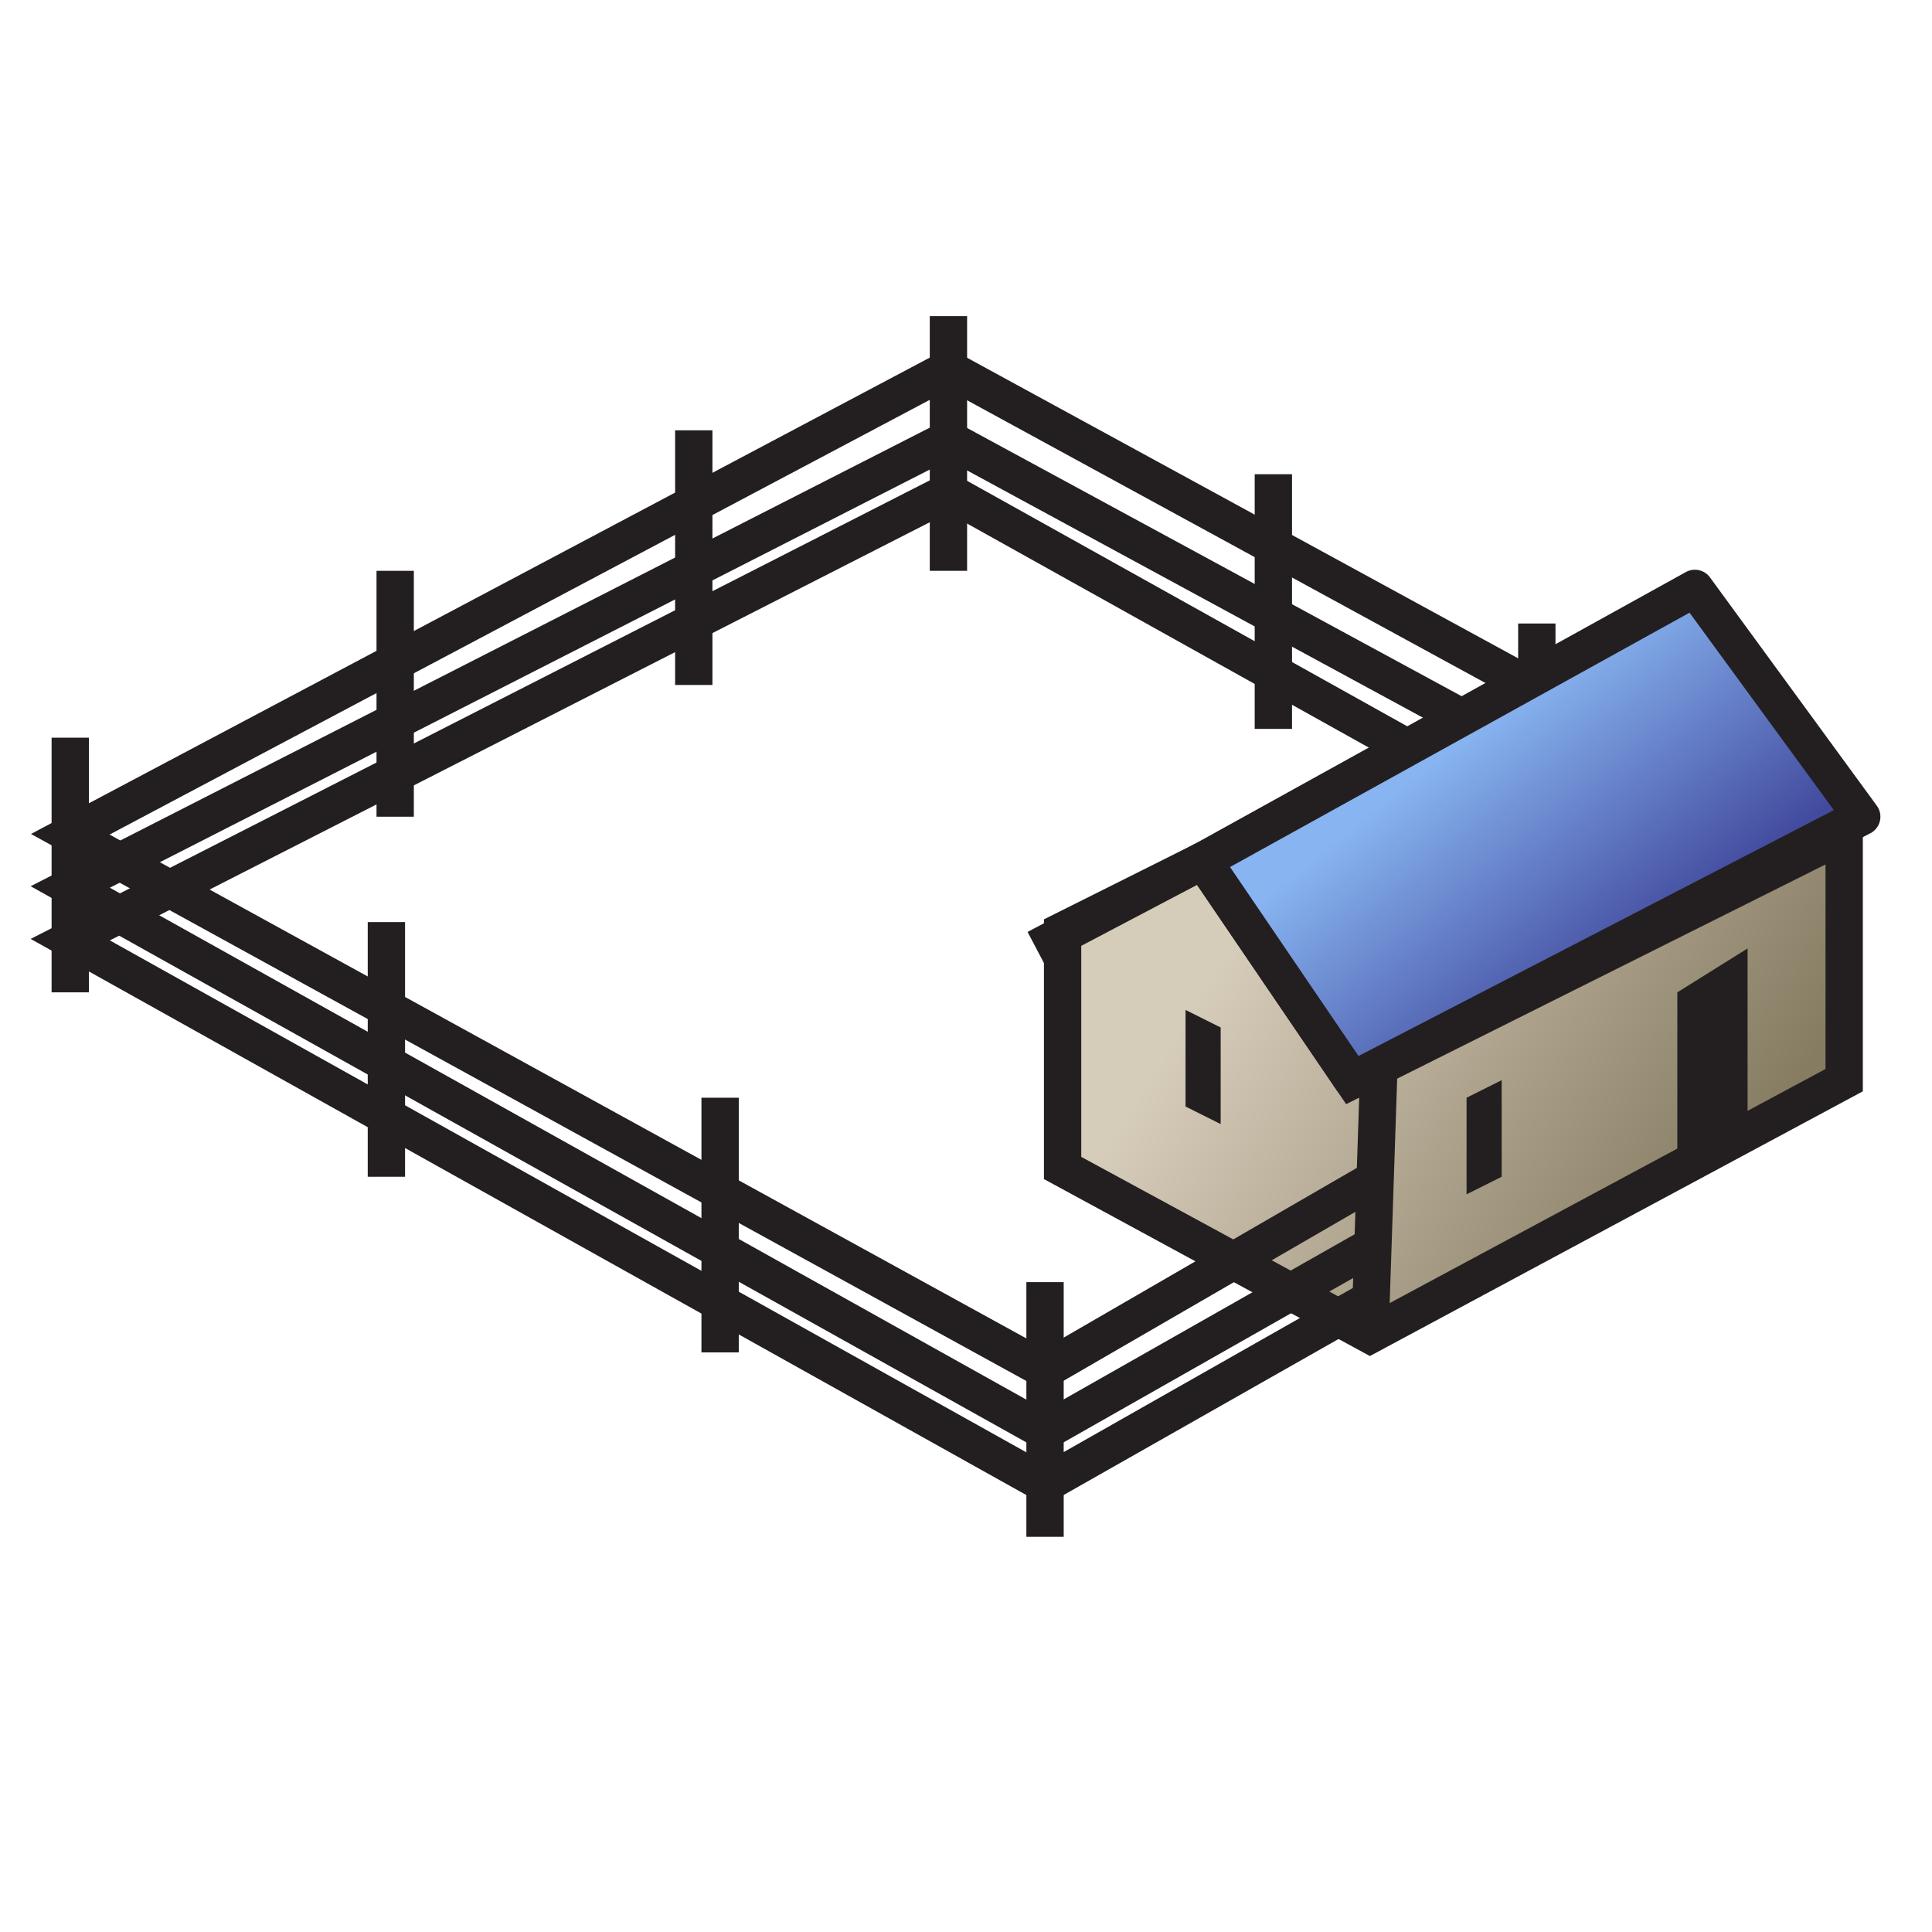
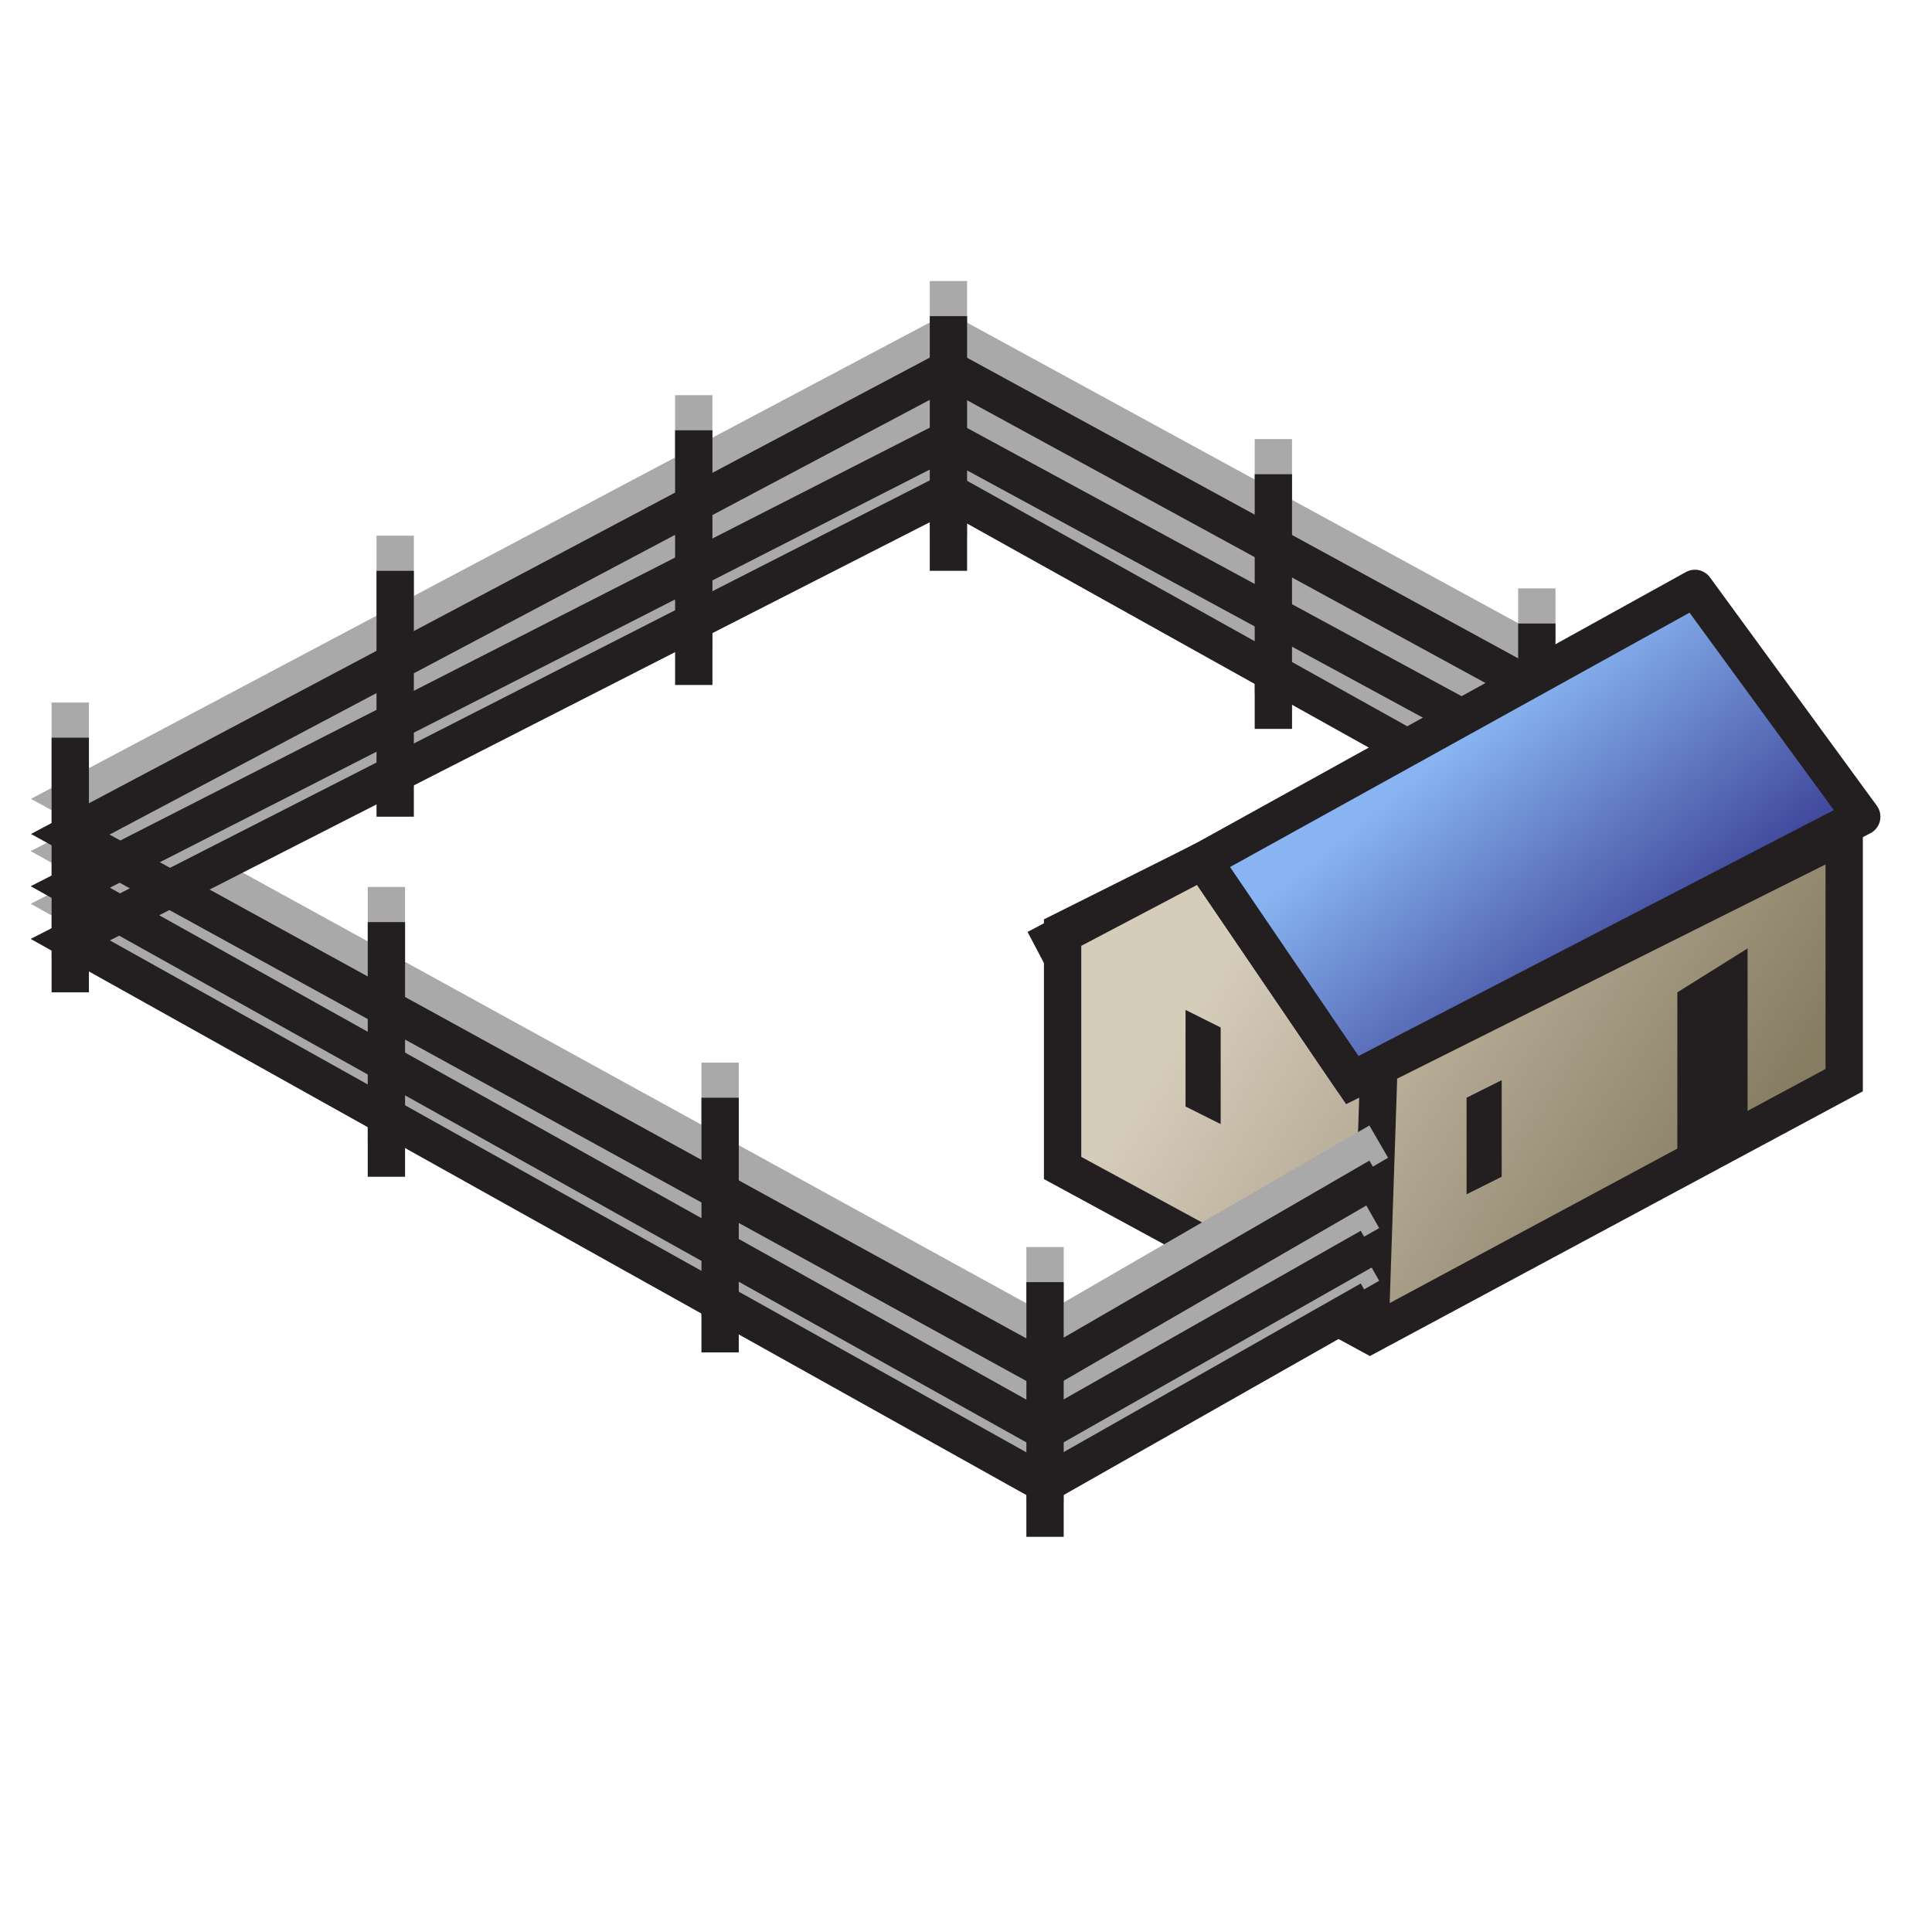
<svg xmlns="http://www.w3.org/2000/svg" version="1.1" id="Calque_1" x="0px" y="0px" viewBox="0 0 22 22" style="enable-background:new 0 0 22 22;" xml:space="preserve">
  <style type="text/css">
	.st0{fill:url(#SVGID_1_);stroke:#231F20;stroke-width:0.425;stroke-miterlimit:10;}
	.st1{fill:none;stroke:#231F20;stroke-width:0.425;stroke-miterlimit:10;}
	.st2{fill:#231F20;}
- 	.st3{fill:url(#SVGID_2_);stroke:#231F20;stroke-width:0.425;stroke-linecap:round;stroke-linejoin:round;}
+ 	.st3{fill:none;stroke:#AAA9A9;stroke-width:0.425;stroke-miterlimit:10;}
+ 	.st4{fill:url(#SVGID_2_);stroke:#231F20;stroke-width:0.425;stroke-linecap:round;stroke-linejoin:round;}
</style>
  <g>
    <g>
-       <linearGradient id="SVGID_1_" gradientUnits="userSpaceOnUse" x1="14.433" y1="10.089" x2="19.809" y2="13.403">
+       <linearGradient id="SVGID_1_" gradientUnits="userSpaceOnUse" x1="14.43" y1="13.907" x2="19.806" y2="10.593" gradientTransform="matrix(1 0 0 -1 0 24)">
        <stop offset="0" style="stop-color:#D6CCBA" />
        <stop offset="1" style="stop-color:#867C62" />
      </linearGradient>
      <polygon class="st0" points="12.1,13.3 15.6,15.2 21,12.3 21,9.5 15.4,12.3 13.7,9.8 12.1,10.6   " />
      <line class="st1" x1="13.7" y1="9.8" x2="11.8" y2="10.8" />
      <line class="st1" x1="15.7" y1="12.2" x2="15.6" y2="15.2" />
    </g>
    <polygon class="st2" points="13.9,12.8 13.5,12.6 13.5,11.5 13.9,11.7  " />
    <polygon class="st2" points="16.7,13.6 17.1,13.4 17.1,12.3 16.7,12.5  " />
    <polygon class="st2" points="19.1,13.3 19.9,12.8 19.9,10.8 19.1,11.3  " />
+     <g>
+       <line class="st3" x1="11.9" y1="17.1" x2="11.9" y2="14.2" />
+       <line class="st3" x1="8.2" y1="15" x2="8.2" y2="12.1" />
+       <line class="st3" x1="4.4" y1="13" x2="4.4" y2="10.1" />
+       <line class="st3" x1="0.8" y1="10.9" x2="0.8" y2="8" />
+       <line class="st3" x1="4.5" y1="8.9" x2="4.5" y2="6.1" />
+       <line class="st3" x1="7.9" y1="7.4" x2="7.9" y2="4.5" />
+       <line class="st3" x1="10.8" y1="6.1" x2="10.8" y2="3.2" />
+       <line class="st3" x1="14.5" y1="7.9" x2="14.5" y2="5" />
+       <polyline class="st3" points="17.1,8 10.8,4.6 0.8,9.7 11.9,15.9 15.6,13.8   " />
+       <polyline class="st3" points="17.4,7.4 10.8,3.8 0.8,9.1 11.9,15.2 15.7,13   " />
+       <line class="st3" x1="17.5" y1="6.7" x2="17.5" y2="7.3" />
+       <polyline class="st3" points="15.6,14.4 11.9,16.5 0.8,10.3 10.8,5.2 16.4,8.3   " />
+     </g>
    <g>
      <line class="st1" x1="11.9" y1="17.5" x2="11.9" y2="14.6" />
      <line class="st1" x1="8.2" y1="15.4" x2="8.2" y2="12.5" />
      <line class="st1" x1="4.4" y1="13.4" x2="4.4" y2="10.5" />
      <line class="st1" x1="0.8" y1="11.3" x2="0.8" y2="8.4" />
      <line class="st1" x1="4.5" y1="9.3" x2="4.5" y2="6.5" />
      <line class="st1" x1="7.9" y1="7.8" x2="7.9" y2="4.9" />
      <line class="st1" x1="10.8" y1="6.5" x2="10.8" y2="3.6" />
      <line class="st1" x1="14.5" y1="8.3" x2="14.5" y2="5.4" />
      <polyline class="st1" points="16.7,8.2 10.8,5 0.8,10.1 11.9,16.3 15.6,14.2   " />
      <polyline class="st1" points="17.4,7.8 10.8,4.2 0.8,9.5 11.9,15.6 15.7,13.4   " />
      <line class="st1" x1="17.5" y1="7.1" x2="17.5" y2="7.7" />
      <polyline class="st1" points="15.6,14.8 11.9,16.9 0.8,10.7 10.8,5.6 16,8.5   " />
    </g>
-     <linearGradient id="SVGID_2_" gradientUnits="userSpaceOnUse" x1="16.51" y1="8.488" x2="18.569" y2="11.019">
+     <linearGradient id="SVGID_2_" gradientUnits="userSpaceOnUse" x1="16.52" y1="15.52" x2="18.579" y2="12.989" gradientTransform="matrix(1 0 0 -1 0 24)">
      <stop offset="0" style="stop-color:#88B5F1" />
      <stop offset="1" style="stop-color:#424A9D" />
    </linearGradient>
-     <polygon class="st3" points="13.7,9.8 15.4,12.3 21.2,9.3 19.3,6.7  " />
+     <polygon class="st4" points="13.7,9.8 15.4,12.3 21.2,9.3 19.3,6.7  " />
  </g>
</svg>
